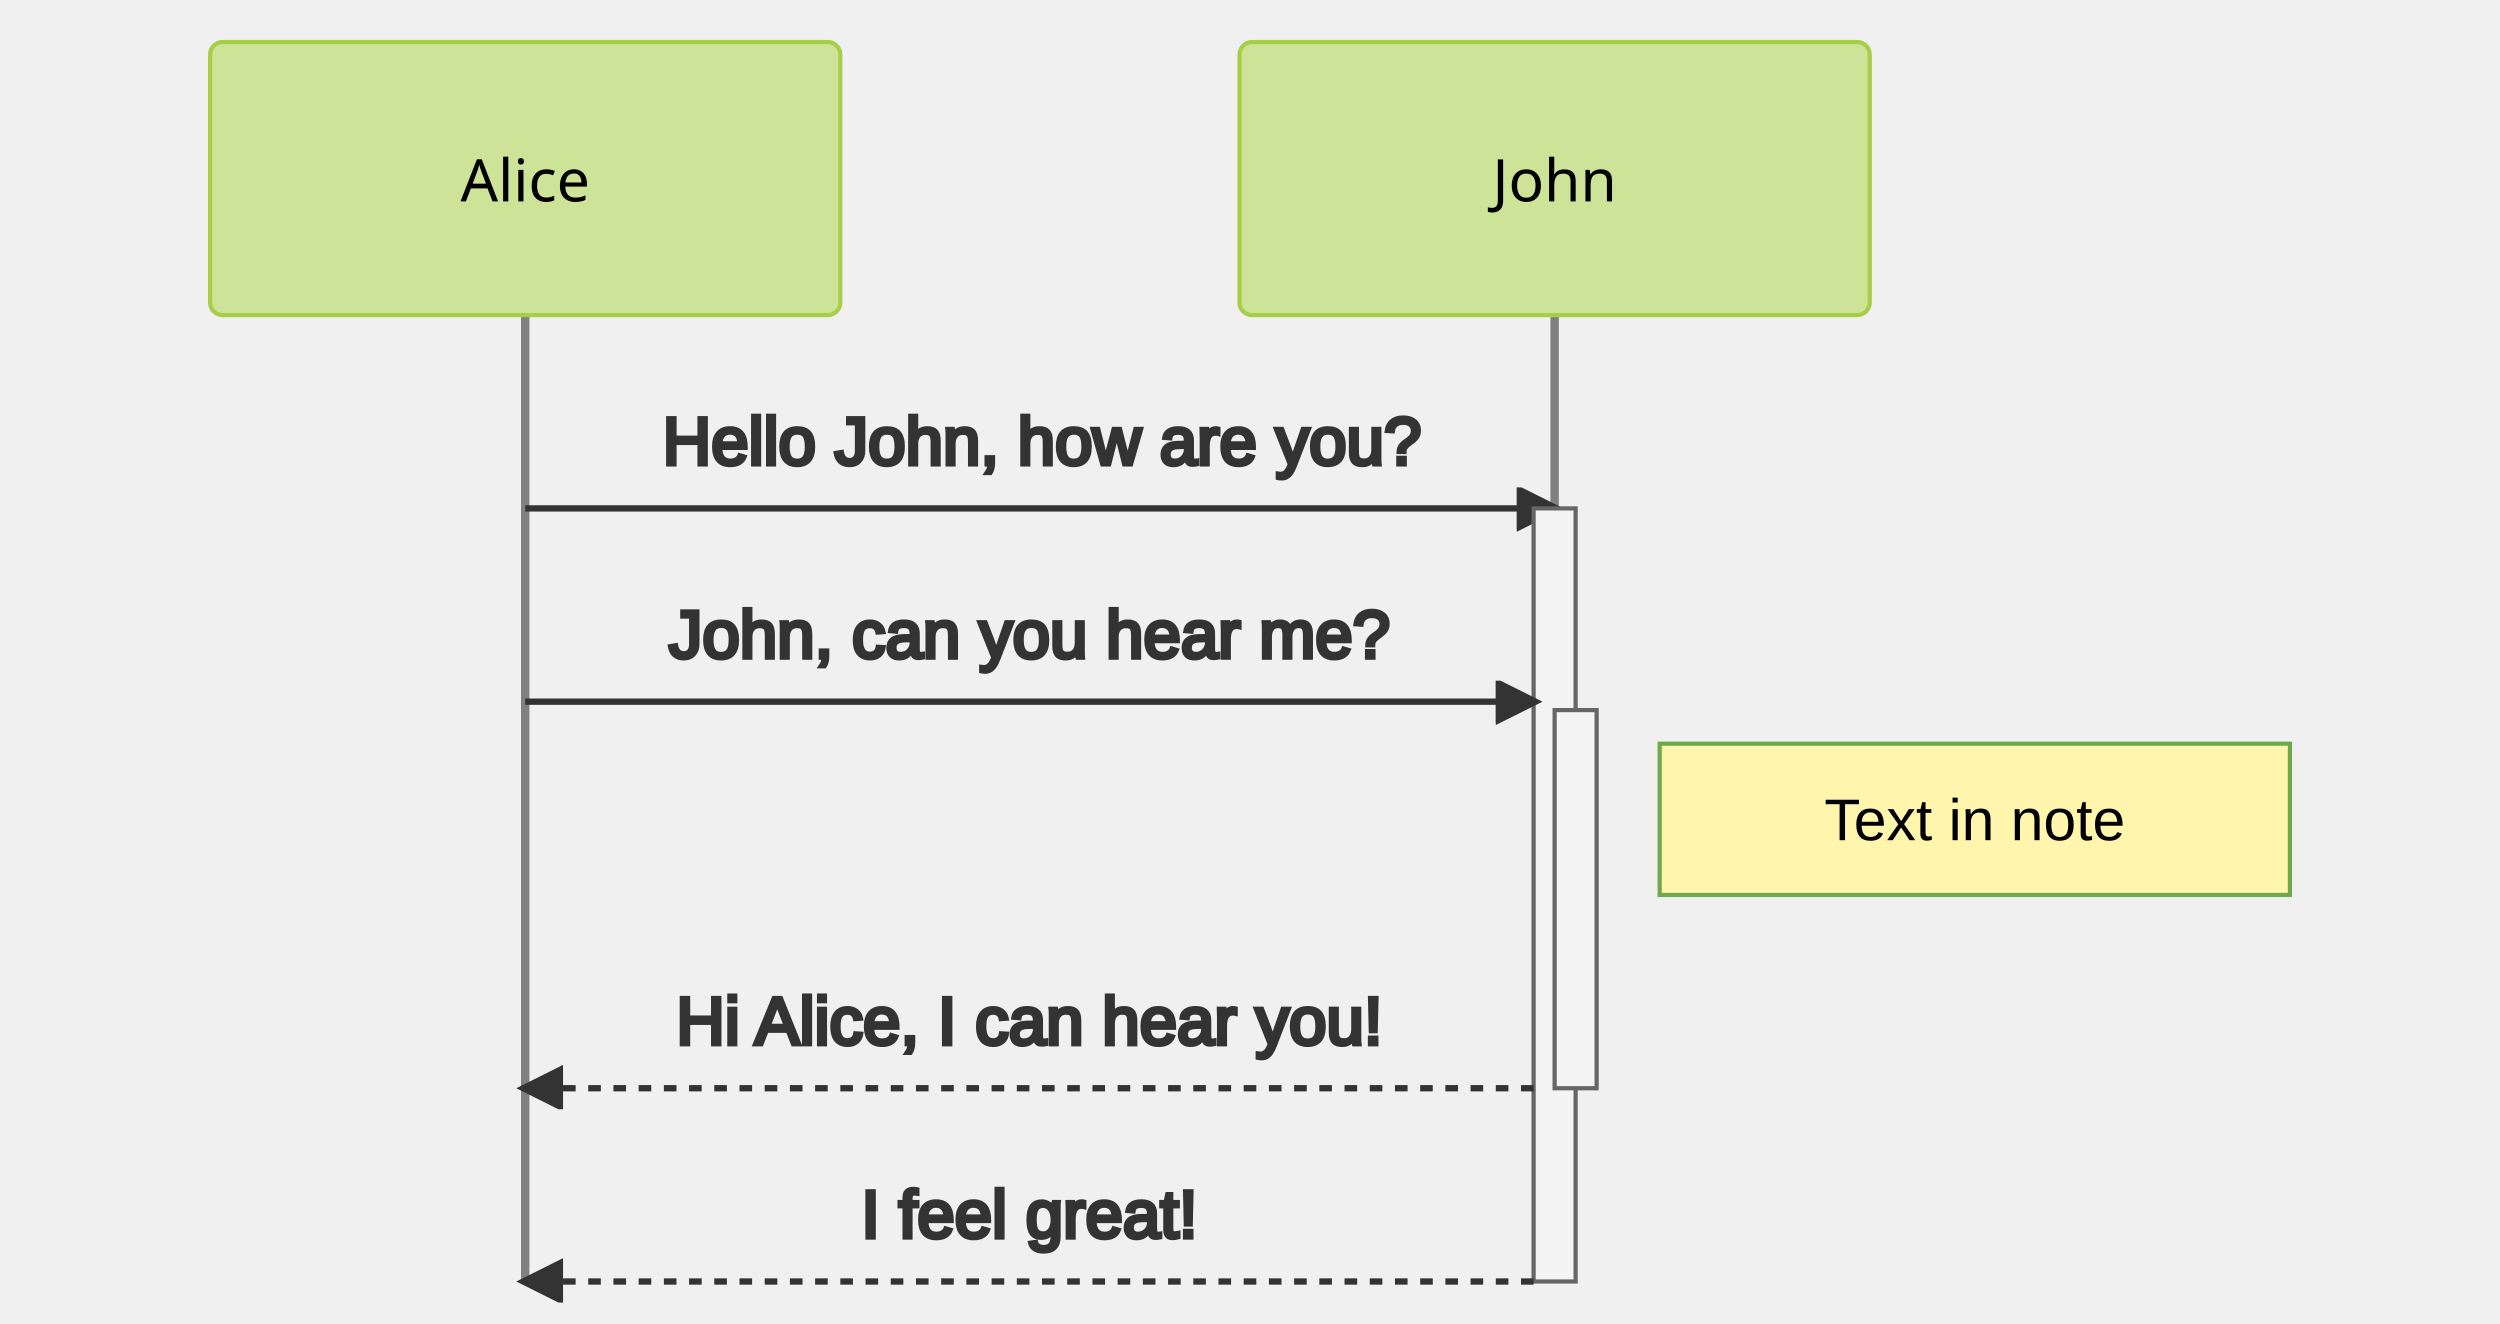
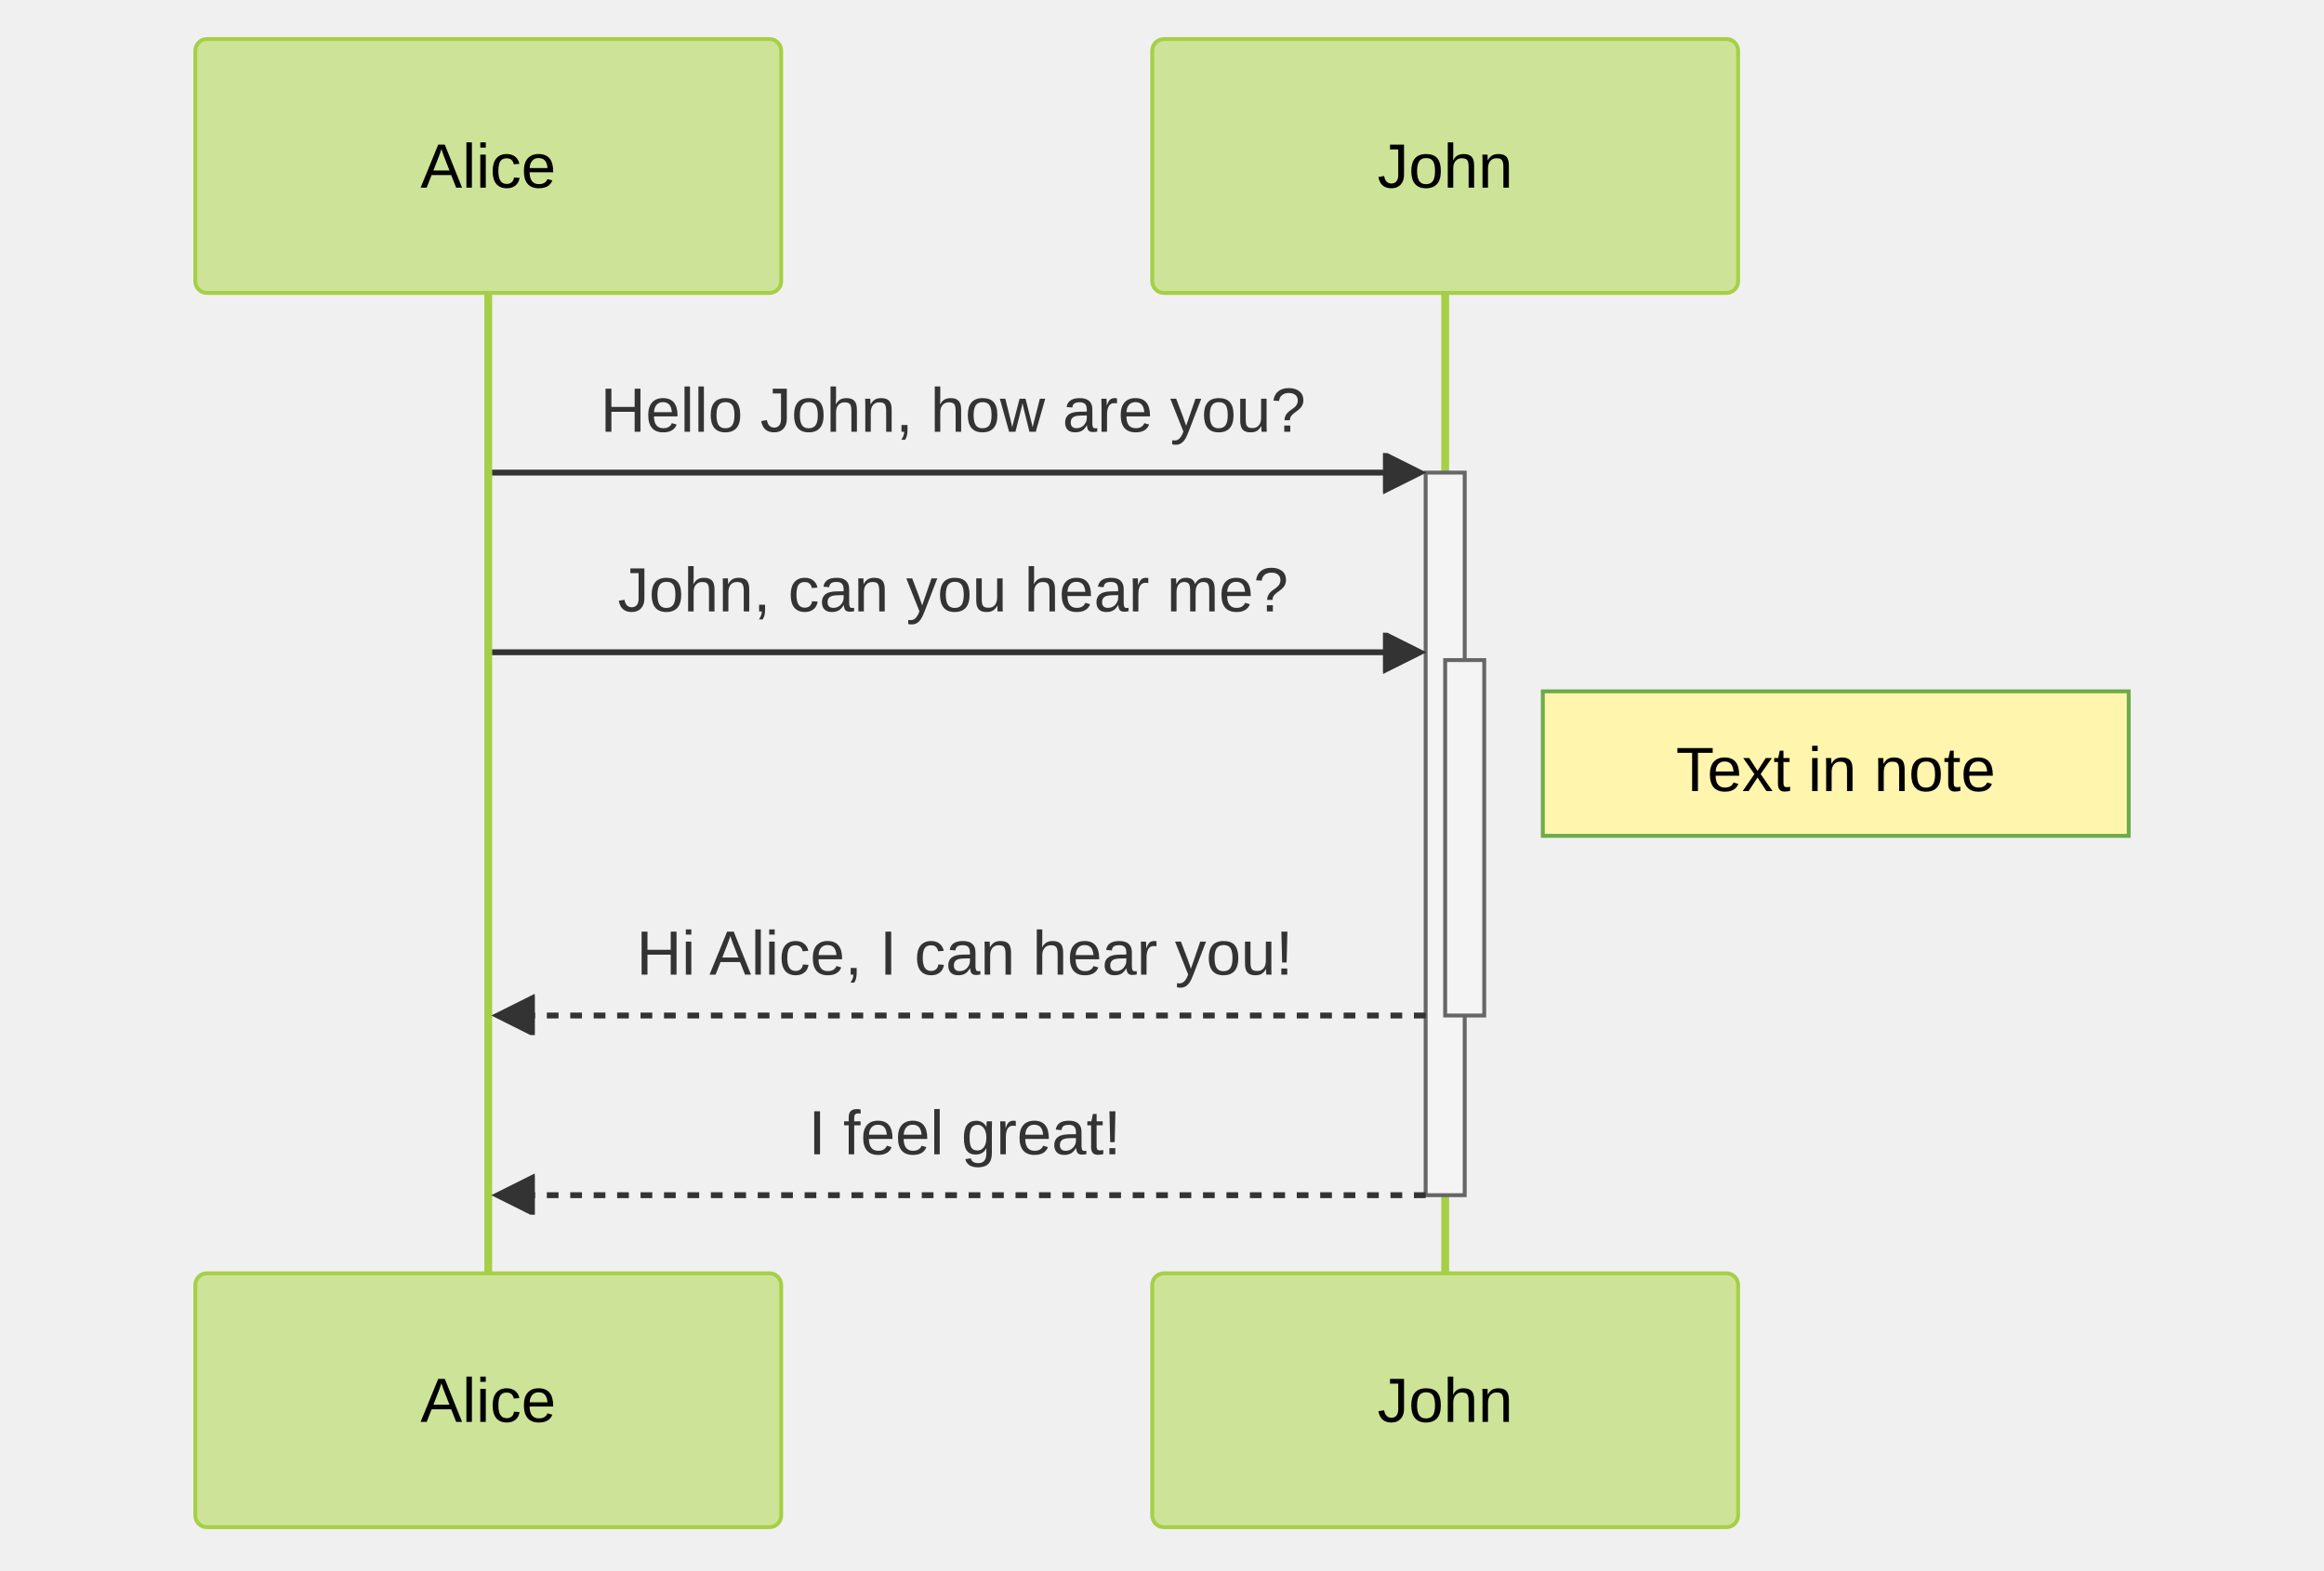
- <svg xmlns="http://www.w3.org/2000/svg" id="mermaid-1677845914729" width="595" height="315" viewBox="-50 -10 595 315" style="background-color: white;">
-   <style>#mermaid-1677845914729 {font-family:"trebuchet ms",verdana,arial,sans-serif;font-size:16px;fill:#000000;}#mermaid-1677845914729 .error-icon{fill:#552222;}#mermaid-1677845914729 .error-text{fill:#552222;stroke:#552222;}#mermaid-1677845914729 .edge-thickness-normal{stroke-width:2px;}#mermaid-1677845914729 .edge-thickness-thick{stroke-width:3.5px;}#mermaid-1677845914729 .edge-pattern-solid{stroke-dasharray:0;}#mermaid-1677845914729 .edge-pattern-dashed{stroke-dasharray:3;}#mermaid-1677845914729 .edge-pattern-dotted{stroke-dasharray:2;}#mermaid-1677845914729 .marker{fill:#000000;stroke:#000000;}#mermaid-1677845914729 .marker.cross{stroke:#000000;}#mermaid-1677845914729 svg{font-family:"trebuchet ms",verdana,arial,sans-serif;font-size:16px;}#mermaid-1677845914729 .actor{stroke:hsl(78.158, 58.462%, 54.51%);fill:#cde498;}#mermaid-1677845914729 text.actor&gt;tspan{fill:black;stroke:none;}#mermaid-1677845914729 .actor-line{stroke:grey;}#mermaid-1677845914729 .messageLine0{stroke-width:1.5;stroke-dasharray:none;stroke:#333;}#mermaid-1677845914729 .messageLine1{stroke-width:1.5;stroke-dasharray:2,2;stroke:#333;}#mermaid-1677845914729 #arrowhead path{fill:#333;stroke:#333;}#mermaid-1677845914729 .sequenceNumber{fill:white;}#mermaid-1677845914729 #sequencenumber{fill:#333;}#mermaid-1677845914729 #crosshead path{fill:#333;stroke:#333;}#mermaid-1677845914729 .messageText{fill:#333;stroke:#333;}#mermaid-1677845914729 .labelBox{stroke:#326932;fill:#cde498;}#mermaid-1677845914729 .labelText,#mermaid-1677845914729 .labelText&gt;tspan{fill:black;stroke:none;}#mermaid-1677845914729 .loopText,#mermaid-1677845914729 .loopText&gt;tspan{fill:black;stroke:none;}#mermaid-1677845914729 .loopLine{stroke-width:2px;stroke-dasharray:2,2;stroke:#326932;fill:#326932;}#mermaid-1677845914729 .note{stroke:#6eaa49;fill:#fff5ad;}#mermaid-1677845914729 .noteText,#mermaid-1677845914729 .noteText&gt;tspan{fill:black;stroke:none;}#mermaid-1677845914729 .activation0{fill:#f4f4f4;stroke:#666;}#mermaid-1677845914729 .activation1{fill:#f4f4f4;stroke:#666;}#mermaid-1677845914729 .activation2{fill:#f4f4f4;stroke:#666;}#mermaid-1677845914729 .actorPopupMenu{position:absolute;}#mermaid-1677845914729 .actorPopupMenuPanel{position:absolute;fill:#cde498;box-shadow:0px 8px 16px 0px rgba(0,0,0,0.2);filter:drop-shadow(3px 5px 2px rgb(0 0 0 / 0.4));}#mermaid-1677845914729 .actor-man line{stroke:hsl(78.158, 58.462%, 54.51%);fill:#cde498;}#mermaid-1677845914729 .actor-man circle,#mermaid-1677845914729 line{stroke:hsl(78.158, 58.462%, 54.51%);fill:#cde498;stroke-width:2px;}#mermaid-1677845914729 :root{--mermaid-font-family:"trebuchet ms",verdana,arial,sans-serif;}</style>
-   <g />
-   <defs>
-     <symbol id="computer" width="24" height="24">
-       <path transform="scale(.5)" d="M2 2v13h20v-13h-20zm18 11h-16v-9h16v9zm-10.228 6l.466-1h3.524l.467 1h-4.457zm14.228 3h-24l2-6h2.104l-1.33 4h18.45l-1.297-4h2.073l2 6zm-5-10h-14v-7h14v7z" />
-     </symbol>
-   </defs>
-   <defs>
-     <symbol id="database" fill-rule="evenodd" clip-rule="evenodd">
-       <path transform="scale(.5)" d="M12.258.001l.256.004.255.005.253.008.251.01.249.012.247.015.246.016.242.019.241.02.239.023.236.024.233.027.231.028.229.031.225.032.223.034.22.036.217.038.214.04.211.041.208.043.205.045.201.046.198.048.194.05.191.051.187.053.183.054.18.056.175.057.172.059.168.06.163.061.16.063.155.064.15.066.074.033.073.033.071.034.07.034.069.035.068.035.067.035.066.035.064.036.064.036.062.036.06.036.06.037.058.037.058.037.055.038.055.038.053.038.052.038.051.039.05.039.048.039.047.039.045.04.044.04.043.04.041.04.04.041.039.041.037.041.036.041.034.041.033.042.032.042.03.042.029.042.027.042.026.043.024.043.023.043.021.043.02.043.018.044.017.043.015.044.013.044.012.044.011.045.009.044.007.045.006.045.004.045.002.045.001.045v17l-.001.045-.002.045-.004.045-.006.045-.007.045-.009.044-.011.045-.012.044-.013.044-.015.044-.017.043-.018.044-.02.043-.021.043-.023.043-.024.043-.026.043-.027.042-.029.042-.03.042-.032.042-.033.042-.034.041-.036.041-.037.041-.039.041-.04.041-.041.04-.043.04-.044.04-.045.04-.047.039-.048.039-.05.039-.051.039-.052.038-.053.038-.055.038-.055.038-.058.037-.058.037-.06.037-.06.036-.062.036-.064.036-.064.036-.066.035-.067.035-.068.035-.069.035-.07.034-.071.034-.073.033-.074.033-.15.066-.155.064-.16.063-.163.061-.168.06-.172.059-.175.057-.18.056-.183.054-.187.053-.191.051-.194.05-.198.048-.201.046-.205.045-.208.043-.211.041-.214.04-.217.038-.22.036-.223.034-.225.032-.229.031-.231.028-.233.027-.236.024-.239.023-.241.02-.242.019-.246.016-.247.015-.249.012-.251.01-.253.008-.255.005-.256.004-.258.001-.258-.001-.256-.004-.255-.005-.253-.008-.251-.01-.249-.012-.247-.015-.245-.016-.243-.019-.241-.02-.238-.023-.236-.024-.234-.027-.231-.028-.228-.031-.226-.032-.223-.034-.22-.036-.217-.038-.214-.04-.211-.041-.208-.043-.204-.045-.201-.046-.198-.048-.195-.05-.19-.051-.187-.053-.184-.054-.179-.056-.176-.057-.172-.059-.167-.06-.164-.061-.159-.063-.155-.064-.151-.066-.074-.033-.072-.033-.072-.034-.07-.034-.069-.035-.068-.035-.067-.035-.066-.035-.064-.036-.063-.036-.062-.036-.061-.036-.06-.037-.058-.037-.057-.037-.056-.038-.055-.038-.053-.038-.052-.038-.051-.039-.049-.039-.049-.039-.046-.039-.046-.04-.044-.04-.043-.04-.041-.04-.04-.041-.039-.041-.037-.041-.036-.041-.034-.041-.033-.042-.032-.042-.03-.042-.029-.042-.027-.042-.026-.043-.024-.043-.023-.043-.021-.043-.02-.043-.018-.044-.017-.043-.015-.044-.013-.044-.012-.044-.011-.045-.009-.044-.007-.045-.006-.045-.004-.045-.002-.045-.001-.045v-17l.001-.045.002-.045.004-.045.006-.045.007-.045.009-.044.011-.045.012-.044.013-.044.015-.044.017-.043.018-.044.02-.043.021-.043.023-.043.024-.043.026-.043.027-.042.029-.042.03-.042.032-.042.033-.042.034-.041.036-.041.037-.041.039-.041.04-.041.041-.04.043-.04.044-.04.046-.04.046-.039.049-.039.049-.039.051-.039.052-.038.053-.038.055-.038.056-.038.057-.037.058-.037.06-.037.061-.036.062-.036.063-.036.064-.036.066-.035.067-.035.068-.035.069-.035.07-.034.072-.034.072-.033.074-.033.151-.066.155-.064.159-.063.164-.061.167-.06.172-.059.176-.057.179-.056.184-.054.187-.053.19-.051.195-.05.198-.048.201-.046.204-.045.208-.043.211-.041.214-.04.217-.038.22-.036.223-.034.226-.032.228-.031.231-.028.234-.027.236-.024.238-.023.241-.02.243-.019.245-.016.247-.015.249-.012.251-.01.253-.008.255-.005.256-.004.258-.001.258.001zm-9.258 20.499v.01l.001.021.003.021.004.022.005.021.006.022.007.022.009.023.01.022.011.023.012.023.013.023.015.023.016.024.017.023.018.024.019.024.021.024.022.025.023.024.024.025.052.049.056.05.061.051.066.051.07.051.075.051.079.052.084.052.088.052.092.052.097.052.102.051.105.052.11.052.114.051.119.051.123.051.127.05.131.05.135.05.139.048.144.049.147.047.152.047.155.047.16.045.163.045.167.043.171.043.176.041.178.041.183.039.187.039.19.037.194.035.197.035.202.033.204.031.209.03.212.029.216.027.219.025.222.024.226.021.23.02.233.018.236.016.24.015.243.012.246.01.249.008.253.005.256.004.259.001.26-.001.257-.004.254-.005.25-.008.247-.011.244-.012.241-.014.237-.016.233-.018.231-.021.226-.021.224-.024.22-.026.216-.027.212-.028.21-.031.205-.031.202-.034.198-.034.194-.036.191-.037.187-.039.183-.04.179-.04.175-.042.172-.043.168-.044.163-.045.16-.046.155-.046.152-.047.148-.048.143-.049.139-.049.136-.05.131-.05.126-.05.123-.051.118-.052.114-.051.11-.052.106-.052.101-.052.096-.052.092-.052.088-.053.083-.051.079-.052.074-.052.07-.051.065-.051.06-.051.056-.05.051-.05.023-.024.023-.025.021-.024.02-.024.019-.024.018-.024.017-.024.015-.023.014-.024.013-.023.012-.023.01-.023.01-.022.008-.022.006-.022.006-.022.004-.022.004-.021.001-.021.001-.021v-4.127l-.077.055-.08.053-.083.054-.085.053-.087.052-.09.052-.093.051-.095.05-.097.05-.1.049-.102.049-.105.048-.106.047-.109.047-.111.046-.114.045-.115.045-.118.044-.12.043-.122.042-.124.042-.126.041-.128.04-.13.04-.132.038-.134.038-.135.037-.138.037-.139.035-.142.035-.143.034-.144.033-.147.032-.148.031-.15.03-.151.03-.153.029-.154.027-.156.027-.158.026-.159.025-.161.024-.162.023-.163.022-.165.021-.166.02-.167.019-.169.018-.169.017-.171.016-.173.015-.173.014-.175.013-.175.012-.177.011-.178.01-.179.008-.179.008-.181.006-.182.005-.182.004-.184.003-.184.002h-.37l-.184-.002-.184-.003-.182-.004-.182-.005-.181-.006-.179-.008-.179-.008-.178-.01-.176-.011-.176-.012-.175-.013-.173-.014-.172-.015-.171-.016-.17-.017-.169-.018-.167-.019-.166-.02-.165-.021-.163-.022-.162-.023-.161-.024-.159-.025-.157-.026-.156-.027-.155-.027-.153-.029-.151-.03-.15-.03-.148-.031-.146-.032-.145-.033-.143-.034-.141-.035-.14-.035-.137-.037-.136-.037-.134-.038-.132-.038-.13-.04-.128-.04-.126-.041-.124-.042-.122-.042-.12-.044-.117-.043-.116-.045-.113-.045-.112-.046-.109-.047-.106-.047-.105-.048-.102-.049-.1-.049-.097-.05-.095-.05-.093-.052-.09-.051-.087-.052-.085-.053-.083-.054-.08-.054-.077-.054v4.127zm0-5.654v.011l.001.021.003.021.004.021.005.022.006.022.007.022.009.022.01.022.011.023.012.023.013.023.015.024.016.023.017.024.018.024.019.024.021.024.022.024.023.025.024.024.052.05.056.05.061.05.066.051.07.051.075.052.079.051.084.052.088.052.092.052.097.052.102.052.105.052.11.051.114.051.119.052.123.05.127.051.131.05.135.049.139.049.144.048.147.048.152.047.155.046.16.045.163.045.167.044.171.042.176.042.178.04.183.04.187.038.19.037.194.036.197.034.202.033.204.032.209.03.212.028.216.027.219.025.222.024.226.022.23.02.233.018.236.016.24.014.243.012.246.01.249.008.253.006.256.003.259.001.26-.001.257-.003.254-.006.25-.008.247-.01.244-.012.241-.015.237-.016.233-.018.231-.02.226-.022.224-.024.22-.025.216-.027.212-.029.21-.03.205-.032.202-.033.198-.035.194-.036.191-.037.187-.039.183-.039.179-.041.175-.042.172-.043.168-.044.163-.045.16-.045.155-.047.152-.047.148-.048.143-.048.139-.05.136-.049.131-.05.126-.051.123-.051.118-.051.114-.052.11-.052.106-.052.101-.052.096-.052.092-.052.088-.052.083-.052.079-.052.074-.051.07-.052.065-.051.06-.05.056-.051.051-.049.023-.025.023-.024.021-.025.02-.024.019-.024.018-.024.017-.024.015-.023.014-.023.013-.024.012-.022.01-.023.01-.023.008-.022.006-.022.006-.022.004-.021.004-.022.001-.021.001-.021v-4.139l-.077.054-.08.054-.083.054-.085.052-.087.053-.09.051-.093.051-.095.051-.097.05-.1.049-.102.049-.105.048-.106.047-.109.047-.111.046-.114.045-.115.044-.118.044-.12.044-.122.042-.124.042-.126.041-.128.04-.13.039-.132.039-.134.038-.135.037-.138.036-.139.036-.142.035-.143.033-.144.033-.147.033-.148.031-.15.03-.151.03-.153.028-.154.028-.156.027-.158.026-.159.025-.161.024-.162.023-.163.022-.165.021-.166.02-.167.019-.169.018-.169.017-.171.016-.173.015-.173.014-.175.013-.175.012-.177.011-.178.009-.179.009-.179.007-.181.007-.182.005-.182.004-.184.003-.184.002h-.37l-.184-.002-.184-.003-.182-.004-.182-.005-.181-.007-.179-.007-.179-.009-.178-.009-.176-.011-.176-.012-.175-.013-.173-.014-.172-.015-.171-.016-.17-.017-.169-.018-.167-.019-.166-.02-.165-.021-.163-.022-.162-.023-.161-.024-.159-.025-.157-.026-.156-.027-.155-.028-.153-.028-.151-.03-.15-.03-.148-.031-.146-.033-.145-.033-.143-.033-.141-.035-.14-.036-.137-.036-.136-.037-.134-.038-.132-.039-.13-.039-.128-.04-.126-.041-.124-.042-.122-.043-.12-.043-.117-.044-.116-.044-.113-.046-.112-.046-.109-.046-.106-.047-.105-.048-.102-.049-.1-.049-.097-.05-.095-.051-.093-.051-.09-.051-.087-.053-.085-.052-.083-.054-.08-.054-.077-.054v4.139zm0-5.666v.011l.001.02.003.022.004.021.005.022.006.021.007.022.009.023.01.022.011.023.012.023.013.023.015.023.016.024.017.024.018.023.019.024.021.025.022.024.023.024.024.025.052.05.056.05.061.05.066.051.07.051.075.052.079.051.084.052.088.052.092.052.097.052.102.052.105.051.11.052.114.051.119.051.123.051.127.05.131.05.135.05.139.049.144.048.147.048.152.047.155.046.16.045.163.045.167.043.171.043.176.042.178.04.183.04.187.038.19.037.194.036.197.034.202.033.204.032.209.03.212.028.216.027.219.025.222.024.226.021.23.02.233.018.236.017.24.014.243.012.246.01.249.008.253.006.256.003.259.001.26-.001.257-.003.254-.006.25-.008.247-.01.244-.013.241-.014.237-.016.233-.018.231-.02.226-.022.224-.024.22-.025.216-.027.212-.029.21-.03.205-.032.202-.033.198-.035.194-.036.191-.037.187-.039.183-.039.179-.041.175-.042.172-.043.168-.044.163-.045.16-.045.155-.047.152-.047.148-.048.143-.049.139-.049.136-.049.131-.051.126-.05.123-.051.118-.052.114-.051.11-.052.106-.052.101-.052.096-.052.092-.052.088-.052.083-.052.079-.052.074-.052.07-.051.065-.051.06-.051.056-.05.051-.049.023-.025.023-.025.021-.024.02-.024.019-.024.018-.024.017-.024.015-.023.014-.024.013-.023.012-.023.01-.022.01-.023.008-.022.006-.022.006-.022.004-.022.004-.021.001-.021.001-.021v-4.153l-.077.054-.08.054-.083.053-.085.053-.087.053-.09.051-.093.051-.095.051-.097.05-.1.049-.102.048-.105.048-.106.048-.109.046-.111.046-.114.046-.115.044-.118.044-.12.043-.122.043-.124.042-.126.041-.128.04-.13.039-.132.039-.134.038-.135.037-.138.036-.139.036-.142.034-.143.034-.144.033-.147.032-.148.032-.15.03-.151.03-.153.028-.154.028-.156.027-.158.026-.159.024-.161.024-.162.023-.163.023-.165.021-.166.02-.167.019-.169.018-.169.017-.171.016-.173.015-.173.014-.175.013-.175.012-.177.01-.178.01-.179.009-.179.007-.181.006-.182.006-.182.004-.184.003-.184.001-.185.001-.185-.001-.184-.001-.184-.003-.182-.004-.182-.006-.181-.006-.179-.007-.179-.009-.178-.01-.176-.01-.176-.012-.175-.013-.173-.014-.172-.015-.171-.016-.17-.017-.169-.018-.167-.019-.166-.02-.165-.021-.163-.023-.162-.023-.161-.024-.159-.024-.157-.026-.156-.027-.155-.028-.153-.028-.151-.03-.15-.03-.148-.032-.146-.032-.145-.033-.143-.034-.141-.034-.14-.036-.137-.036-.136-.037-.134-.038-.132-.039-.13-.039-.128-.041-.126-.041-.124-.041-.122-.043-.12-.043-.117-.044-.116-.044-.113-.046-.112-.046-.109-.046-.106-.048-.105-.048-.102-.048-.1-.05-.097-.049-.095-.051-.093-.051-.09-.052-.087-.052-.085-.053-.083-.053-.08-.054-.077-.054v4.153zm8.74-8.179l-.257.004-.254.005-.25.008-.247.011-.244.012-.241.014-.237.016-.233.018-.231.021-.226.022-.224.023-.22.026-.216.027-.212.028-.21.031-.205.032-.202.033-.198.034-.194.036-.191.038-.187.038-.183.04-.179.041-.175.042-.172.043-.168.043-.163.045-.16.046-.155.046-.152.048-.148.048-.143.048-.139.049-.136.05-.131.05-.126.051-.123.051-.118.051-.114.052-.11.052-.106.052-.101.052-.096.052-.092.052-.088.052-.083.052-.079.052-.074.051-.07.052-.065.051-.06.05-.056.05-.051.05-.023.025-.023.024-.021.024-.02.025-.019.024-.018.024-.017.023-.015.024-.014.023-.013.023-.012.023-.01.023-.01.022-.008.022-.006.023-.006.021-.004.022-.004.021-.001.021-.001.021.001.021.001.021.004.021.004.022.006.021.006.023.008.022.01.022.01.023.012.023.013.023.014.023.015.024.017.023.018.024.019.024.02.025.021.024.023.024.023.025.051.05.056.05.06.05.065.051.07.052.074.051.079.052.083.052.088.052.092.052.096.052.101.052.106.052.11.052.114.052.118.051.123.051.126.051.131.05.136.05.139.049.143.048.148.048.152.048.155.046.16.046.163.045.168.043.172.043.175.042.179.041.183.04.187.038.191.038.194.036.198.034.202.033.205.032.21.031.212.028.216.027.22.026.224.023.226.022.231.021.233.018.237.016.241.014.244.012.247.011.25.008.254.005.257.004.26.001.26-.001.257-.004.254-.005.25-.008.247-.011.244-.012.241-.014.237-.016.233-.018.231-.021.226-.022.224-.023.22-.026.216-.027.212-.028.21-.031.205-.032.202-.033.198-.034.194-.036.191-.038.187-.038.183-.04.179-.041.175-.042.172-.043.168-.043.163-.045.16-.046.155-.046.152-.048.148-.048.143-.048.139-.049.136-.05.131-.05.126-.051.123-.051.118-.051.114-.052.11-.052.106-.052.101-.052.096-.052.092-.052.088-.052.083-.052.079-.052.074-.051.07-.052.065-.051.06-.05.056-.05.051-.05.023-.025.023-.024.021-.024.02-.025.019-.024.018-.024.017-.023.015-.024.014-.023.013-.023.012-.023.01-.023.01-.022.008-.022.006-.023.006-.021.004-.022.004-.021.001-.021.001-.021-.001-.021-.001-.021-.004-.021-.004-.022-.006-.021-.006-.023-.008-.022-.01-.022-.01-.023-.012-.023-.013-.023-.014-.023-.015-.024-.017-.023-.018-.024-.019-.024-.02-.025-.021-.024-.023-.024-.023-.025-.051-.05-.056-.05-.06-.05-.065-.051-.07-.052-.074-.051-.079-.052-.083-.052-.088-.052-.092-.052-.096-.052-.101-.052-.106-.052-.11-.052-.114-.052-.118-.051-.123-.051-.126-.051-.131-.05-.136-.05-.139-.049-.143-.048-.148-.048-.152-.048-.155-.046-.16-.046-.163-.045-.168-.043-.172-.043-.175-.042-.179-.041-.183-.04-.187-.038-.191-.038-.194-.036-.198-.034-.202-.033-.205-.032-.21-.031-.212-.028-.216-.027-.22-.026-.224-.023-.226-.022-.231-.021-.233-.018-.237-.016-.241-.014-.244-.012-.247-.011-.25-.008-.254-.005-.257-.004-.26-.001-.26.001z" />
-     </symbol>
-   </defs>
-   <defs>
-     <symbol id="clock" width="24" height="24">
-       <path transform="scale(.5)" d="M12 2c5.514 0 10 4.486 10 10s-4.486 10-10 10-10-4.486-10-10 4.486-10 10-10zm0-2c-6.627 0-12 5.373-12 12s5.373 12 12 12 12-5.373 12-12-5.373-12-12-12zm5.848 12.459c.202.038.202.333.001.372-1.907.361-6.045 1.111-6.547 1.111-.719 0-1.301-.582-1.301-1.301 0-.512.77-5.447 1.125-7.445.034-.192.312-.181.343.014l.985 6.238 5.394 1.011z" />
-     </symbol>
-   </defs>
+ <svg xmlns="http://www.w3.org/2000/svg" aria-roledescription="sequence" role="graphics-document document" viewBox="-50 -10 595 402" style="max-width: 595px; background-color: white;" width="100%" id="my-svg">
  <g>
-     <line id="actor0" x1="75" y1="5" x2="75" y2="295" class="actor-line" stroke-width="0.5px" stroke="#999" />
-     <g id="root-0">
-       <rect x="0" y="0" fill="#eaeaea" stroke="#666" width="150" height="65" rx="3" ry="3" class="actor" />
-       <text x="75" y="32.5" dominant-baseline="central" alignment-baseline="central" class="actor" style="text-anchor: middle; font-size: 14px; font-weight: 400; font-family: Open-Sans, &quot;sans-serif&quot;;">
-         <tspan x="75" dy="0">Alice</tspan>
+     <rect class="actor actor-bottom" ry="3" rx="3" name="John" height="65" width="150" stroke="#666" fill="#eaeaea" y="316" x="245" />
+     <text style="text-anchor: middle; font-size: 16px; font-weight: 400;" class="actor" alignment-baseline="central" dominant-baseline="central" y="348.5" x="320">
+       <tspan dy="0" x="320">John</tspan>
+     </text>
+   </g>
+   <g>
+     <rect class="actor actor-bottom" ry="3" rx="3" name="Alice" height="65" width="150" stroke="#666" fill="#eaeaea" y="316" x="0" />
+     <text style="text-anchor: middle; font-size: 16px; font-weight: 400;" class="actor" alignment-baseline="central" dominant-baseline="central" y="348.5" x="75">
+       <tspan dy="0" x="75">Alice</tspan>
+     </text>
+   </g>
+   <g>
+     <line stroke="#999" stroke-width="0.5px" class="200" y2="316" x2="320" y1="5" x1="320" id="actor1" />
+     <g id="root-1">
+       <rect class="actor actor-top" ry="3" rx="3" name="John" height="65" width="150" stroke="#666" fill="#eaeaea" y="0" x="245" />
+       <text style="text-anchor: middle; font-size: 16px; font-weight: 400;" class="actor" alignment-baseline="central" dominant-baseline="central" y="32.5" x="320">
+         <tspan dy="0" x="320">John</tspan>
      </text>
    </g>
  </g>
  <g>
-     <line id="actor1" x1="320" y1="5" x2="320" y2="295" class="actor-line" stroke-width="0.5px" stroke="#999" />
-     <g id="root-1">
-       <rect x="245" y="0" fill="#eaeaea" stroke="#666" width="150" height="65" rx="3" ry="3" class="actor" />
-       <text x="320" y="32.5" dominant-baseline="central" alignment-baseline="central" class="actor" style="text-anchor: middle; font-size: 14px; font-weight: 400; font-family: Open-Sans, &quot;sans-serif&quot;;">
-         <tspan x="320" dy="0">John</tspan>
+     <line stroke="#999" stroke-width="0.5px" class="200" y2="316" x2="75" y1="5" x1="75" id="actor0" />
+     <g id="root-0">
+       <rect class="actor actor-top" ry="3" rx="3" name="Alice" height="65" width="150" stroke="#666" fill="#eaeaea" y="0" x="0" />
+       <text style="text-anchor: middle; font-size: 16px; font-weight: 400;" class="actor" alignment-baseline="central" dominant-baseline="central" y="32.5" x="75">
+         <tspan dy="0" x="75">Alice</tspan>
      </text>
    </g>
  </g>
+   <style>#my-svg{font-family:"trebuchet ms",verdana,arial,sans-serif;font-size:16px;fill:#000000;}#my-svg .error-icon{fill:#552222;}#my-svg .error-text{fill:#552222;stroke:#552222;}#my-svg .edge-thickness-normal{stroke-width:2px;}#my-svg .edge-thickness-thick{stroke-width:3.5px;}#my-svg .edge-pattern-solid{stroke-dasharray:0;}#my-svg .edge-pattern-dashed{stroke-dasharray:3;}#my-svg .edge-pattern-dotted{stroke-dasharray:2;}#my-svg .marker{fill:#000000;stroke:#000000;}#my-svg .marker.cross{stroke:#000000;}#my-svg svg{font-family:"trebuchet ms",verdana,arial,sans-serif;font-size:16px;}#my-svg .actor{stroke:hsl(78.158, 58.462%, 54.51%);fill:#cde498;}#my-svg text.actor&gt;tspan{fill:black;stroke:none;}#my-svg .actor-line{stroke:grey;}#my-svg .messageLine0{stroke-width:1.5;stroke-dasharray:none;stroke:#333;}#my-svg .messageLine1{stroke-width:1.5;stroke-dasharray:2,2;stroke:#333;}#my-svg #arrowhead path{fill:#333;stroke:#333;}#my-svg .sequenceNumber{fill:white;}#my-svg #sequencenumber{fill:#333;}#my-svg #crosshead path{fill:#333;stroke:#333;}#my-svg .messageText{fill:#333;stroke:none;}#my-svg .labelBox{stroke:#326932;fill:#cde498;}#my-svg .labelText,#my-svg .labelText&gt;tspan{fill:black;stroke:none;}#my-svg .loopText,#my-svg .loopText&gt;tspan{fill:black;stroke:none;}#my-svg .loopLine{stroke-width:2px;stroke-dasharray:2,2;stroke:#326932;fill:#326932;}#my-svg .note{stroke:#6eaa49;fill:#fff5ad;}#my-svg .noteText,#my-svg .noteText&gt;tspan{fill:black;stroke:none;}#my-svg .activation0{fill:#f4f4f4;stroke:#666;}#my-svg .activation1{fill:#f4f4f4;stroke:#666;}#my-svg .activation2{fill:#f4f4f4;stroke:#666;}#my-svg .actorPopupMenu{position:absolute;}#my-svg .actorPopupMenuPanel{position:absolute;fill:#cde498;box-shadow:0px 8px 16px 0px rgba(0,0,0,0.2);filter:drop-shadow(3px 5px 2px rgb(0 0 0 / 0.4));}#my-svg .actor-man line{stroke:hsl(78.158, 58.462%, 54.51%);fill:#cde498;}#my-svg .actor-man circle,#my-svg line{stroke:hsl(78.158, 58.462%, 54.51%);fill:#cde498;stroke-width:2px;}#my-svg :root{--mermaid-font-family:"trebuchet ms",verdana,arial,sans-serif;}</style>
+   <g />
  <defs>
-     <marker id="arrowhead" refX="9" refY="5" markerUnits="userSpaceOnUse" markerWidth="12" markerHeight="12" orient="auto">
+     <symbol height="24" width="24" id="computer">
+       <path d="M2 2v13h20v-13h-20zm18 11h-16v-9h16v9zm-10.228 6l.466-1h3.524l.467 1h-4.457zm14.228 3h-24l2-6h2.104l-1.33 4h18.45l-1.297-4h2.073l2 6zm-5-10h-14v-7h14v7z" transform="scale(.5)" />
+     </symbol>
+   </defs>
+   <defs>
+     <symbol clip-rule="evenodd" fill-rule="evenodd" id="database">
+       <path d="M12.258.001l.256.004.255.005.253.008.251.01.249.012.247.015.246.016.242.019.241.02.239.023.236.024.233.027.231.028.229.031.225.032.223.034.22.036.217.038.214.04.211.041.208.043.205.045.201.046.198.048.194.05.191.051.187.053.183.054.18.056.175.057.172.059.168.06.163.061.16.063.155.064.15.066.074.033.073.033.071.034.07.034.069.035.068.035.067.035.066.035.064.036.064.036.062.036.06.036.06.037.058.037.058.037.055.038.055.038.053.038.052.038.051.039.05.039.048.039.047.039.045.04.044.04.043.04.041.04.04.041.039.041.037.041.036.041.034.041.033.042.032.042.03.042.029.042.027.042.026.043.024.043.023.043.021.043.02.043.018.044.017.043.015.044.013.044.012.044.011.045.009.044.007.045.006.045.004.045.002.045.001.045v17l-.001.045-.002.045-.004.045-.006.045-.007.045-.009.044-.011.045-.012.044-.013.044-.015.044-.017.043-.018.044-.02.043-.021.043-.023.043-.024.043-.026.043-.027.042-.029.042-.03.042-.032.042-.033.042-.034.041-.036.041-.037.041-.039.041-.04.041-.041.04-.043.04-.044.04-.045.04-.047.039-.048.039-.05.039-.051.039-.052.038-.053.038-.055.038-.055.038-.058.037-.058.037-.06.037-.06.036-.062.036-.064.036-.064.036-.066.035-.067.035-.068.035-.069.035-.07.034-.071.034-.073.033-.074.033-.15.066-.155.064-.16.063-.163.061-.168.06-.172.059-.175.057-.18.056-.183.054-.187.053-.191.051-.194.05-.198.048-.201.046-.205.045-.208.043-.211.041-.214.04-.217.038-.22.036-.223.034-.225.032-.229.031-.231.028-.233.027-.236.024-.239.023-.241.02-.242.019-.246.016-.247.015-.249.012-.251.01-.253.008-.255.005-.256.004-.258.001-.258-.001-.256-.004-.255-.005-.253-.008-.251-.01-.249-.012-.247-.015-.245-.016-.243-.019-.241-.02-.238-.023-.236-.024-.234-.027-.231-.028-.228-.031-.226-.032-.223-.034-.22-.036-.217-.038-.214-.04-.211-.041-.208-.043-.204-.045-.201-.046-.198-.048-.195-.05-.19-.051-.187-.053-.184-.054-.179-.056-.176-.057-.172-.059-.167-.06-.164-.061-.159-.063-.155-.064-.151-.066-.074-.033-.072-.033-.072-.034-.07-.034-.069-.035-.068-.035-.067-.035-.066-.035-.064-.036-.063-.036-.062-.036-.061-.036-.06-.037-.058-.037-.057-.037-.056-.038-.055-.038-.053-.038-.052-.038-.051-.039-.049-.039-.049-.039-.046-.039-.046-.04-.044-.04-.043-.04-.041-.04-.04-.041-.039-.041-.037-.041-.036-.041-.034-.041-.033-.042-.032-.042-.03-.042-.029-.042-.027-.042-.026-.043-.024-.043-.023-.043-.021-.043-.02-.043-.018-.044-.017-.043-.015-.044-.013-.044-.012-.044-.011-.045-.009-.044-.007-.045-.006-.045-.004-.045-.002-.045-.001-.045v-17l.001-.045.002-.045.004-.045.006-.045.007-.045.009-.044.011-.045.012-.044.013-.044.015-.044.017-.043.018-.044.02-.043.021-.043.023-.043.024-.043.026-.043.027-.042.029-.042.03-.042.032-.042.033-.042.034-.041.036-.041.037-.041.039-.041.04-.041.041-.04.043-.04.044-.04.046-.04.046-.039.049-.039.049-.039.051-.039.052-.038.053-.038.055-.038.056-.038.057-.037.058-.037.06-.037.061-.036.062-.036.063-.036.064-.036.066-.035.067-.035.068-.035.069-.035.07-.034.072-.034.072-.033.074-.033.151-.066.155-.064.159-.063.164-.061.167-.06.172-.059.176-.057.179-.056.184-.054.187-.053.19-.051.195-.05.198-.048.201-.046.204-.045.208-.043.211-.041.214-.04.217-.038.22-.036.223-.034.226-.032.228-.031.231-.028.234-.027.236-.024.238-.023.241-.02.243-.019.245-.016.247-.015.249-.012.251-.01.253-.008.255-.005.256-.004.258-.001.258.001zm-9.258 20.499v.01l.001.021.003.021.004.022.005.021.006.022.007.022.009.023.01.022.011.023.012.023.013.023.015.023.016.024.017.023.018.024.019.024.021.024.022.025.023.024.024.025.052.049.056.05.061.051.066.051.07.051.075.051.079.052.084.052.088.052.092.052.097.052.102.051.105.052.11.052.114.051.119.051.123.051.127.05.131.05.135.05.139.048.144.049.147.047.152.047.155.047.16.045.163.045.167.043.171.043.176.041.178.041.183.039.187.039.19.037.194.035.197.035.202.033.204.031.209.03.212.029.216.027.219.025.222.024.226.021.23.02.233.018.236.016.24.015.243.012.246.01.249.008.253.005.256.004.259.001.26-.001.257-.004.254-.005.25-.008.247-.011.244-.012.241-.014.237-.016.233-.018.231-.021.226-.021.224-.024.22-.026.216-.027.212-.028.21-.031.205-.031.202-.034.198-.034.194-.036.191-.037.187-.039.183-.04.179-.04.175-.042.172-.043.168-.044.163-.045.16-.046.155-.046.152-.047.148-.048.143-.049.139-.049.136-.05.131-.05.126-.05.123-.051.118-.052.114-.051.11-.052.106-.052.101-.052.096-.052.092-.052.088-.053.083-.051.079-.052.074-.052.07-.051.065-.051.06-.051.056-.05.051-.05.023-.024.023-.025.021-.024.02-.024.019-.024.018-.024.017-.024.015-.023.014-.024.013-.023.012-.023.01-.023.01-.022.008-.022.006-.022.006-.022.004-.022.004-.021.001-.021.001-.021v-4.127l-.077.055-.08.053-.083.054-.085.053-.087.052-.09.052-.093.051-.095.05-.097.05-.1.049-.102.049-.105.048-.106.047-.109.047-.111.046-.114.045-.115.045-.118.044-.12.043-.122.042-.124.042-.126.041-.128.04-.13.04-.132.038-.134.038-.135.037-.138.037-.139.035-.142.035-.143.034-.144.033-.147.032-.148.031-.15.03-.151.03-.153.029-.154.027-.156.027-.158.026-.159.025-.161.024-.162.023-.163.022-.165.021-.166.02-.167.019-.169.018-.169.017-.171.016-.173.015-.173.014-.175.013-.175.012-.177.011-.178.01-.179.008-.179.008-.181.006-.182.005-.182.004-.184.003-.184.002h-.37l-.184-.002-.184-.003-.182-.004-.182-.005-.181-.006-.179-.008-.179-.008-.178-.01-.176-.011-.176-.012-.175-.013-.173-.014-.172-.015-.171-.016-.17-.017-.169-.018-.167-.019-.166-.02-.165-.021-.163-.022-.162-.023-.161-.024-.159-.025-.157-.026-.156-.027-.155-.027-.153-.029-.151-.03-.15-.03-.148-.031-.146-.032-.145-.033-.143-.034-.141-.035-.14-.035-.137-.037-.136-.037-.134-.038-.132-.038-.13-.04-.128-.04-.126-.041-.124-.042-.122-.042-.12-.044-.117-.043-.116-.045-.113-.045-.112-.046-.109-.047-.106-.047-.105-.048-.102-.049-.1-.049-.097-.05-.095-.05-.093-.052-.09-.051-.087-.052-.085-.053-.083-.054-.08-.054-.077-.054v4.127zm0-5.654v.011l.001.021.003.021.004.021.005.022.006.022.007.022.009.022.01.022.011.023.012.023.013.023.015.024.016.023.017.024.018.024.019.024.021.024.022.024.023.025.024.024.052.05.056.05.061.05.066.051.07.051.075.052.079.051.084.052.088.052.092.052.097.052.102.052.105.052.11.051.114.051.119.052.123.05.127.051.131.05.135.049.139.049.144.048.147.048.152.047.155.046.16.045.163.045.167.044.171.042.176.042.178.04.183.04.187.038.19.037.194.036.197.034.202.033.204.032.209.03.212.028.216.027.219.025.222.024.226.022.23.02.233.018.236.016.24.014.243.012.246.01.249.008.253.006.256.003.259.001.26-.001.257-.003.254-.006.25-.008.247-.01.244-.012.241-.015.237-.016.233-.018.231-.02.226-.022.224-.024.22-.025.216-.027.212-.029.21-.03.205-.032.202-.033.198-.035.194-.036.191-.037.187-.039.183-.039.179-.041.175-.042.172-.043.168-.044.163-.045.16-.045.155-.047.152-.047.148-.048.143-.048.139-.05.136-.049.131-.05.126-.051.123-.051.118-.051.114-.052.11-.052.106-.052.101-.052.096-.052.092-.052.088-.052.083-.052.079-.052.074-.051.07-.052.065-.051.06-.05.056-.051.051-.049.023-.025.023-.024.021-.025.02-.024.019-.024.018-.024.017-.024.015-.023.014-.023.013-.024.012-.022.01-.023.01-.023.008-.022.006-.022.006-.022.004-.021.004-.022.001-.021.001-.021v-4.139l-.077.054-.08.054-.083.054-.085.052-.087.053-.09.051-.093.051-.095.051-.097.05-.1.049-.102.049-.105.048-.106.047-.109.047-.111.046-.114.045-.115.044-.118.044-.12.044-.122.042-.124.042-.126.041-.128.04-.13.039-.132.039-.134.038-.135.037-.138.036-.139.036-.142.035-.143.033-.144.033-.147.033-.148.031-.15.03-.151.03-.153.028-.154.028-.156.027-.158.026-.159.025-.161.024-.162.023-.163.022-.165.021-.166.02-.167.019-.169.018-.169.017-.171.016-.173.015-.173.014-.175.013-.175.012-.177.011-.178.009-.179.009-.179.007-.181.007-.182.005-.182.004-.184.003-.184.002h-.37l-.184-.002-.184-.003-.182-.004-.182-.005-.181-.007-.179-.007-.179-.009-.178-.009-.176-.011-.176-.012-.175-.013-.173-.014-.172-.015-.171-.016-.17-.017-.169-.018-.167-.019-.166-.02-.165-.021-.163-.022-.162-.023-.161-.024-.159-.025-.157-.026-.156-.027-.155-.028-.153-.028-.151-.03-.15-.03-.148-.031-.146-.033-.145-.033-.143-.033-.141-.035-.14-.036-.137-.036-.136-.037-.134-.038-.132-.039-.13-.039-.128-.04-.126-.041-.124-.042-.122-.043-.12-.043-.117-.044-.116-.044-.113-.046-.112-.046-.109-.046-.106-.047-.105-.048-.102-.049-.1-.049-.097-.05-.095-.051-.093-.051-.09-.051-.087-.053-.085-.052-.083-.054-.08-.054-.077-.054v4.139zm0-5.666v.011l.001.02.003.022.004.021.005.022.006.021.007.022.009.023.01.022.011.023.012.023.013.023.015.023.016.024.017.024.018.023.019.024.021.025.022.024.023.024.024.025.052.05.056.05.061.05.066.051.07.051.075.052.079.051.084.052.088.052.092.052.097.052.102.052.105.051.11.052.114.051.119.051.123.051.127.05.131.05.135.05.139.049.144.048.147.048.152.047.155.046.16.045.163.045.167.043.171.043.176.042.178.04.183.04.187.038.19.037.194.036.197.034.202.033.204.032.209.03.212.028.216.027.219.025.222.024.226.021.23.02.233.018.236.017.24.014.243.012.246.01.249.008.253.006.256.003.259.001.26-.001.257-.003.254-.006.25-.008.247-.01.244-.013.241-.014.237-.016.233-.018.231-.02.226-.022.224-.024.22-.025.216-.027.212-.029.21-.03.205-.032.202-.033.198-.035.194-.036.191-.037.187-.039.183-.039.179-.041.175-.042.172-.043.168-.044.163-.045.16-.045.155-.047.152-.047.148-.048.143-.049.139-.049.136-.049.131-.051.126-.05.123-.051.118-.052.114-.051.11-.052.106-.052.101-.052.096-.052.092-.052.088-.052.083-.052.079-.052.074-.052.07-.051.065-.051.06-.051.056-.05.051-.049.023-.025.023-.025.021-.024.02-.024.019-.024.018-.024.017-.024.015-.023.014-.024.013-.023.012-.023.01-.022.01-.023.008-.022.006-.022.006-.022.004-.022.004-.021.001-.021.001-.021v-4.153l-.077.054-.08.054-.083.053-.085.053-.087.053-.09.051-.093.051-.095.051-.097.05-.1.049-.102.048-.105.048-.106.048-.109.046-.111.046-.114.046-.115.044-.118.044-.12.043-.122.043-.124.042-.126.041-.128.04-.13.039-.132.039-.134.038-.135.037-.138.036-.139.036-.142.034-.143.034-.144.033-.147.032-.148.032-.15.03-.151.03-.153.028-.154.028-.156.027-.158.026-.159.024-.161.024-.162.023-.163.023-.165.021-.166.02-.167.019-.169.018-.169.017-.171.016-.173.015-.173.014-.175.013-.175.012-.177.01-.178.01-.179.009-.179.007-.181.006-.182.006-.182.004-.184.003-.184.001-.185.001-.185-.001-.184-.001-.184-.003-.182-.004-.182-.006-.181-.006-.179-.007-.179-.009-.178-.01-.176-.01-.176-.012-.175-.013-.173-.014-.172-.015-.171-.016-.17-.017-.169-.018-.167-.019-.166-.02-.165-.021-.163-.023-.162-.023-.161-.024-.159-.024-.157-.026-.156-.027-.155-.028-.153-.028-.151-.03-.15-.03-.148-.032-.146-.032-.145-.033-.143-.034-.141-.034-.14-.036-.137-.036-.136-.037-.134-.038-.132-.039-.13-.039-.128-.041-.126-.041-.124-.041-.122-.043-.12-.043-.117-.044-.116-.044-.113-.046-.112-.046-.109-.046-.106-.048-.105-.048-.102-.048-.1-.05-.097-.049-.095-.051-.093-.051-.09-.052-.087-.052-.085-.053-.083-.053-.08-.054-.077-.054v4.153zm8.74-8.179l-.257.004-.254.005-.25.008-.247.011-.244.012-.241.014-.237.016-.233.018-.231.021-.226.022-.224.023-.22.026-.216.027-.212.028-.21.031-.205.032-.202.033-.198.034-.194.036-.191.038-.187.038-.183.04-.179.041-.175.042-.172.043-.168.043-.163.045-.16.046-.155.046-.152.048-.148.048-.143.048-.139.049-.136.05-.131.05-.126.051-.123.051-.118.051-.114.052-.11.052-.106.052-.101.052-.096.052-.092.052-.088.052-.083.052-.079.052-.074.051-.07.052-.065.051-.06.05-.056.05-.051.05-.023.025-.023.024-.021.024-.02.025-.019.024-.018.024-.017.023-.015.024-.014.023-.013.023-.012.023-.01.023-.01.022-.008.022-.006.023-.006.021-.004.022-.004.021-.001.021-.001.021.001.021.001.021.004.021.004.022.006.021.006.023.008.022.01.022.01.023.012.023.013.023.014.023.015.024.017.023.018.024.019.024.02.025.021.024.023.024.023.025.051.05.056.05.06.05.065.051.07.052.074.051.079.052.083.052.088.052.092.052.096.052.101.052.106.052.11.052.114.052.118.051.123.051.126.051.131.05.136.05.139.049.143.048.148.048.152.048.155.046.16.046.163.045.168.043.172.043.175.042.179.041.183.04.187.038.191.038.194.036.198.034.202.033.205.032.21.031.212.028.216.027.22.026.224.023.226.022.231.021.233.018.237.016.241.014.244.012.247.011.25.008.254.005.257.004.26.001.26-.001.257-.004.254-.005.25-.008.247-.011.244-.012.241-.014.237-.016.233-.018.231-.021.226-.022.224-.023.22-.026.216-.027.212-.028.21-.031.205-.032.202-.033.198-.034.194-.036.191-.038.187-.038.183-.04.179-.041.175-.042.172-.043.168-.043.163-.045.16-.046.155-.046.152-.048.148-.048.143-.048.139-.049.136-.05.131-.05.126-.051.123-.051.118-.051.114-.052.11-.052.106-.052.101-.052.096-.052.092-.052.088-.052.083-.052.079-.052.074-.051.07-.052.065-.051.06-.05.056-.05.051-.05.023-.025.023-.024.021-.024.02-.025.019-.024.018-.024.017-.023.015-.024.014-.023.013-.023.012-.023.01-.023.01-.022.008-.022.006-.023.006-.021.004-.022.004-.021.001-.021.001-.021-.001-.021-.001-.021-.004-.021-.004-.022-.006-.021-.006-.023-.008-.022-.01-.022-.01-.023-.012-.023-.013-.023-.014-.023-.015-.024-.017-.023-.018-.024-.019-.024-.02-.025-.021-.024-.023-.024-.023-.025-.051-.05-.056-.05-.06-.05-.065-.051-.07-.052-.074-.051-.079-.052-.083-.052-.088-.052-.092-.052-.096-.052-.101-.052-.106-.052-.11-.052-.114-.052-.118-.051-.123-.051-.126-.051-.131-.05-.136-.05-.139-.049-.143-.048-.148-.048-.152-.048-.155-.046-.16-.046-.163-.045-.168-.043-.172-.043-.175-.042-.179-.041-.183-.04-.187-.038-.191-.038-.194-.036-.198-.034-.202-.033-.205-.032-.21-.031-.212-.028-.216-.027-.22-.026-.224-.023-.226-.022-.231-.021-.233-.018-.237-.016-.241-.014-.244-.012-.247-.011-.25-.008-.254-.005-.257-.004-.26-.001-.26.001z" transform="scale(.5)" />
+     </symbol>
+   </defs>
+   <defs>
+     <symbol height="24" width="24" id="clock">
+       <path d="M12 2c5.514 0 10 4.486 10 10s-4.486 10-10 10-10-4.486-10-10 4.486-10 10-10zm0-2c-6.627 0-12 5.373-12 12s5.373 12 12 12 12-5.373 12-12-5.373-12-12-12zm5.848 12.459c.202.038.202.333.001.372-1.907.361-6.045 1.111-6.547 1.111-.719 0-1.301-.582-1.301-1.301 0-.512.77-5.447 1.125-7.445.034-.192.312-.181.343.014l.985 6.238 5.394 1.011z" transform="scale(.5)" />
+     </symbol>
+   </defs>
+   <defs>
+     <marker orient="auto" markerHeight="12" markerWidth="12" markerUnits="userSpaceOnUse" refY="5" refX="7.9" id="arrowhead">
      <path d="M 0 0 L 10 5 L 0 10 z" />
    </marker>
  </defs>
  <defs>
-     <marker id="crosshead" markerWidth="15" markerHeight="8" orient="auto" refX="16" refY="4">
-       <path fill="black" stroke="#000000" stroke-width="1px" d="M 9,2 V 6 L16,4 Z" style="stroke-dasharray: 0, 0;" />
-       <path fill="none" stroke="#000000" stroke-width="1px" d="M 0,1 L 6,7 M 6,1 L 0,7" style="stroke-dasharray: 0, 0;" />
+     <marker refY="4.5" refX="4" orient="auto" markerHeight="8" markerWidth="15" id="crosshead">
+       <path style="stroke-dasharray: 0, 0;" d="M 1,2 L 6,7 M 6,2 L 1,7" stroke-width="1pt" stroke="#000000" fill="none" />
    </marker>
  </defs>
  <defs>
-     <marker id="filled-head" refX="18" refY="7" markerWidth="20" markerHeight="28" orient="auto">
+     <marker orient="auto" markerHeight="28" markerWidth="20" refY="7" refX="15.5" id="filled-head">
      <path d="M 18,7 L9,13 L14,7 L9,1 Z" />
    </marker>
  </defs>
  <defs>
-     <marker id="sequencenumber" refX="15" refY="15" markerWidth="60" markerHeight="40" orient="auto">
-       <circle cx="15" cy="15" r="6" />
+     <marker orient="auto" markerHeight="40" markerWidth="60" refY="15" refX="15" id="sequencenumber">
+       <circle r="6" cy="15" cx="15" />
    </marker>
  </defs>
-   <text x="198" y="80" text-anchor="middle" dominant-baseline="middle" alignment-baseline="middle" class="messageText" dy="1em" style="font-family: &quot;trebuchet ms&quot;, verdana, arial, sans-serif; font-size: 16px; font-weight: 400;">Hello John, how are you?</text>
-   <line x1="75" y1="111" x2="320" y2="111" class="messageLine0" stroke-width="2" stroke="none" marker-end="url(#arrowhead)" style="fill: none;" />
  <g>
-     <rect x="315" y="111" fill="#EDF2AE" stroke="#666" width="10" height="184" rx="0" ry="0" class="activation0" />
-   </g>
-   <text x="195" y="126" text-anchor="middle" dominant-baseline="middle" alignment-baseline="middle" class="messageText" dy="1em" style="font-family: &quot;trebuchet ms&quot;, verdana, arial, sans-serif; font-size: 16px; font-weight: 400;">John, can you hear me?</text>
-   <line x1="75" y1="157" x2="315" y2="157" class="messageLine0" stroke-width="2" stroke="none" marker-end="url(#arrowhead)" style="fill: none;" />
-   <g>
-     <rect x="320" y="159" fill="#EDF2AE" stroke="#666" width="10" height="90" rx="0" ry="0" class="activation1" />
+     <rect class="activation0" ry="0" rx="0" height="185" width="10" stroke="#666" fill="#EDF2AE" y="111" x="315" />
  </g>
  <g>
-     <rect x="345" y="167" fill="#EDF2AE" stroke="#666" width="150" height="36" rx="0" ry="0" class="note" />
-     <text x="420" y="172" text-anchor="middle" dominant-baseline="middle" alignment-baseline="middle" class="noteText" dy="1em" style="font-family: &quot;trebuchet ms&quot;, verdana, arial, sans-serif; font-size: 14px; font-weight: 400;">
+     <rect class="activation1" ry="0" rx="0" height="91" width="10" stroke="#666" fill="#EDF2AE" y="159" x="320" />
+   </g>
+   <g>
+     <rect class="note" ry="0" rx="0" height="37" width="150" stroke="#666" fill="#EDF2AE" y="167" x="345" />
+     <text style="font-size: 16px; font-weight: 400;" dy="1em" class="noteText" alignment-baseline="middle" dominant-baseline="middle" text-anchor="middle" y="172" x="420">
      <tspan x="420">Text in note</tspan>
    </text>
  </g>
-   <text x="195" y="218" text-anchor="middle" dominant-baseline="middle" alignment-baseline="middle" class="messageText" dy="1em" style="font-family: &quot;trebuchet ms&quot;, verdana, arial, sans-serif; font-size: 16px; font-weight: 400;">Hi Alice, I can hear you!</text>
-   <line x1="315" y1="249" x2="75" y2="249" class="messageLine1" stroke-width="2" stroke="none" marker-end="url(#arrowhead)" style="stroke-dasharray: 3, 3; fill: none;" />
-   <text x="195" y="264" text-anchor="middle" dominant-baseline="middle" alignment-baseline="middle" class="messageText" dy="1em" style="font-family: &quot;trebuchet ms&quot;, verdana, arial, sans-serif; font-size: 16px; font-weight: 400;">I feel great!</text>
-   <line x1="315" y1="295" x2="75" y2="295" class="messageLine1" stroke-width="2" stroke="none" marker-end="url(#arrowhead)" style="stroke-dasharray: 3, 3; fill: none;" />
+   <text style="font-size: 16px; font-weight: 400;" dy="1em" class="messageText" alignment-baseline="middle" dominant-baseline="middle" text-anchor="middle" y="80" x="194">Hello John, how are you?</text>
+   <line style="fill: none;" marker-end="url(#arrowhead)" stroke="none" stroke-width="2" class="messageLine0" y2="111" x2="312" y1="111" x1="76" />
+   <text style="font-size: 16px; font-weight: 400;" dy="1em" class="messageText" alignment-baseline="middle" dominant-baseline="middle" text-anchor="middle" y="126" x="194">John, can you hear me?</text>
+   <line style="fill: none;" marker-end="url(#arrowhead)" stroke="none" stroke-width="2" class="messageLine0" y2="157" x2="312" y1="157" x1="76" />
+   <text style="font-size: 16px; font-weight: 400;" dy="1em" class="messageText" alignment-baseline="middle" dominant-baseline="middle" text-anchor="middle" y="219" x="197">Hi Alice, I can hear you!</text>
+   <line style="stroke-dasharray: 3, 3; fill: none;" marker-end="url(#arrowhead)" stroke="none" stroke-width="2" class="messageLine1" y2="250" x2="79" y1="250" x1="315" />
+   <text style="font-size: 16px; font-weight: 400;" dy="1em" class="messageText" alignment-baseline="middle" dominant-baseline="middle" text-anchor="middle" y="265" x="197">I feel great!</text>
+   <line style="stroke-dasharray: 3, 3; fill: none;" marker-end="url(#arrowhead)" stroke="none" stroke-width="2" class="messageLine1" y2="296" x2="79" y1="296" x1="315" />
</svg>
